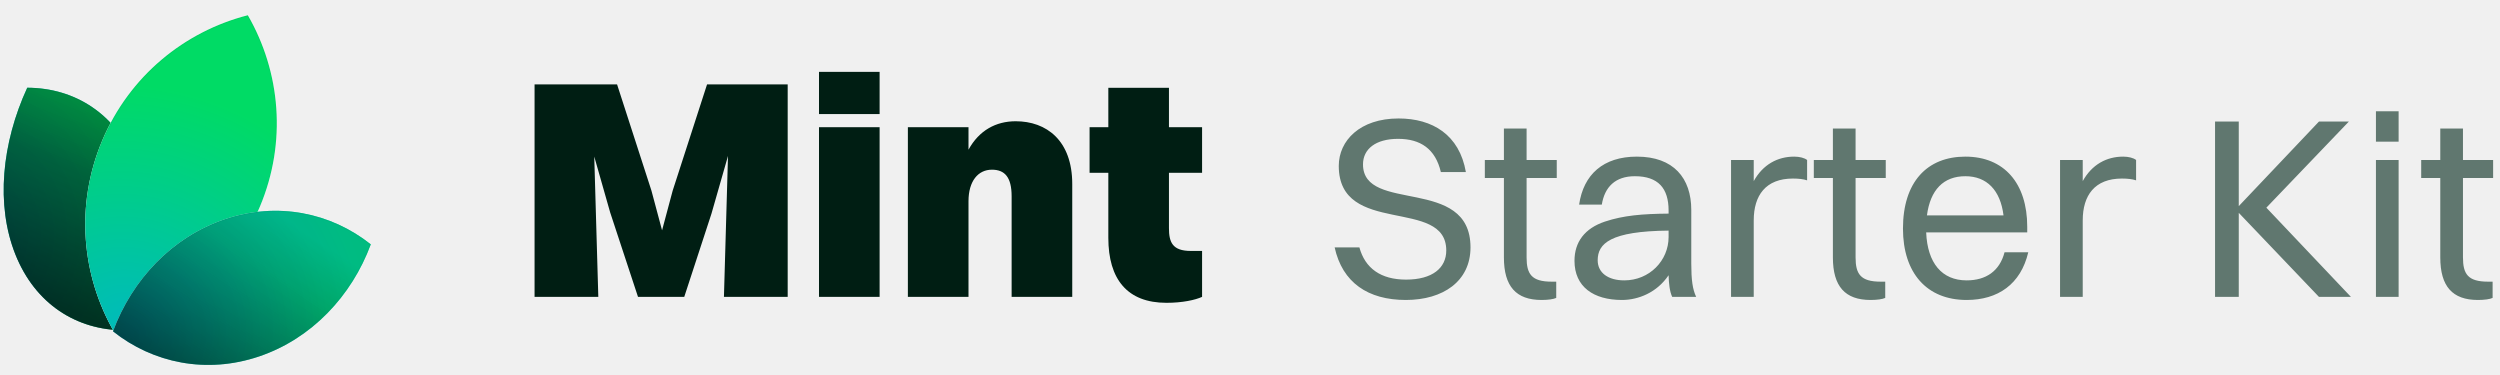
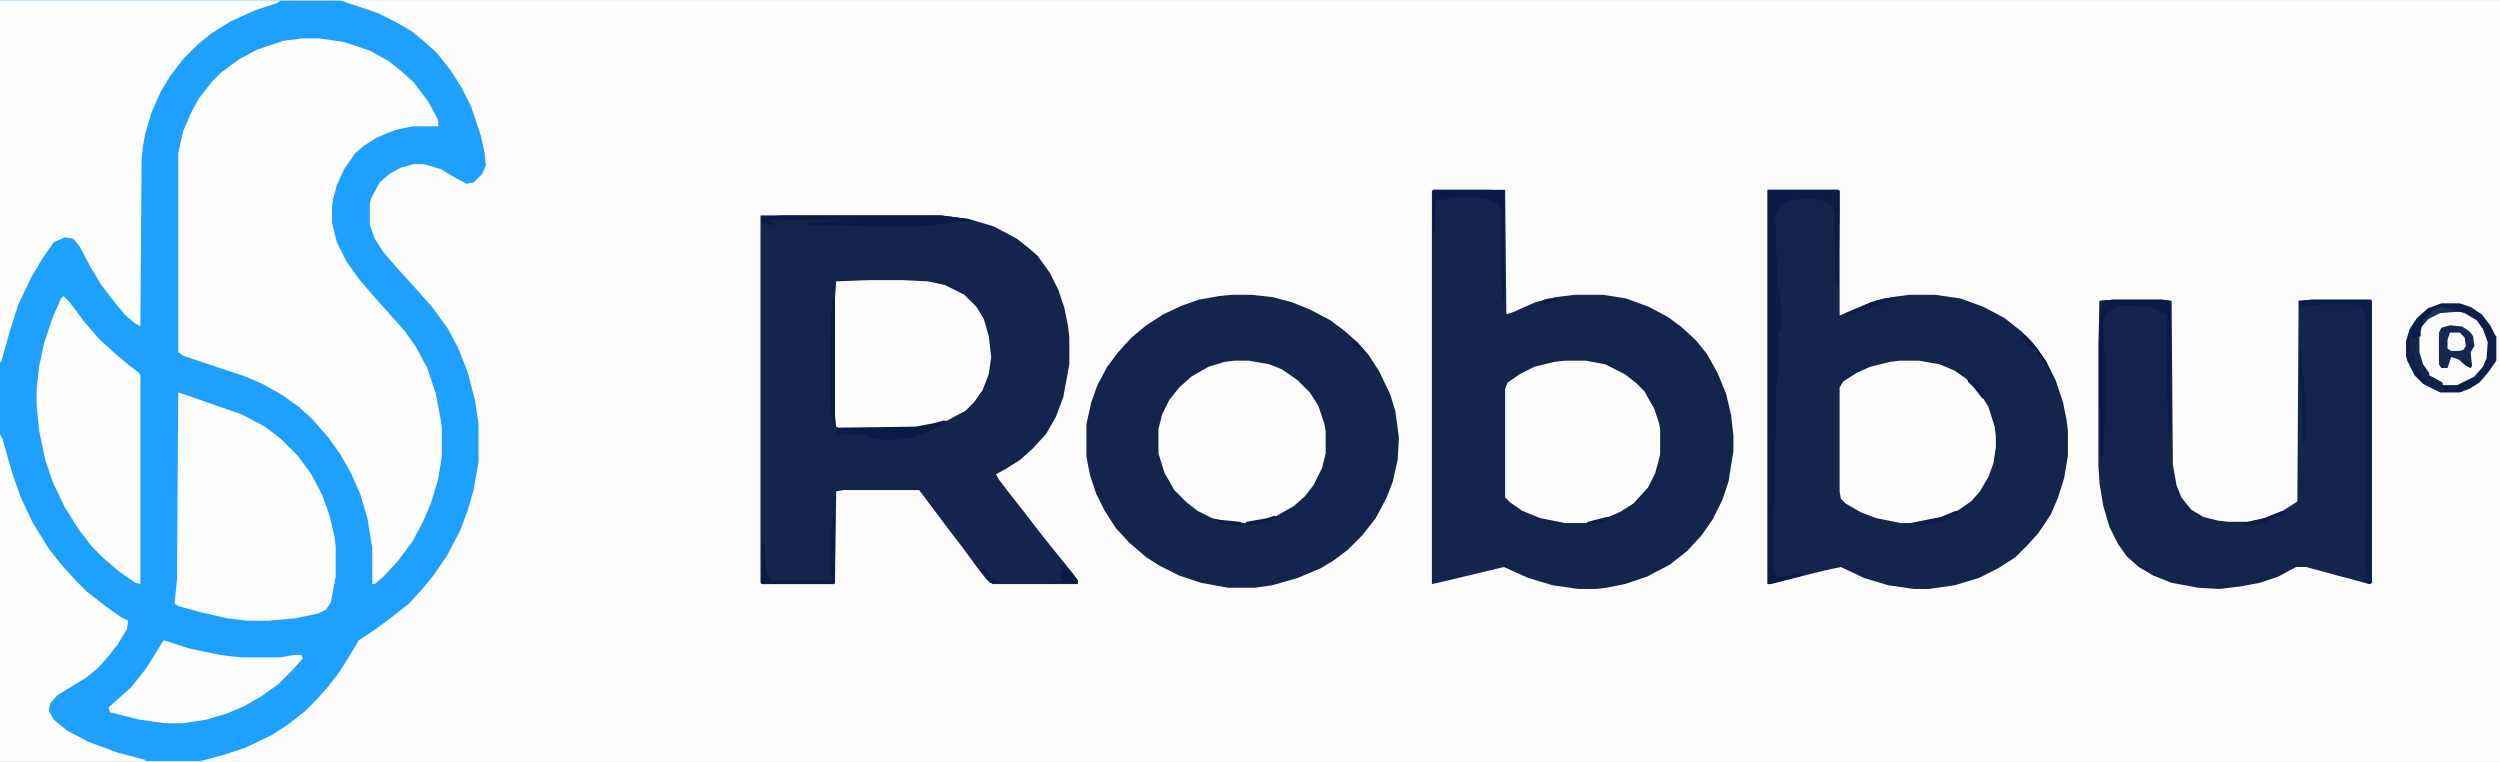
- <svg xmlns="http://www.w3.org/2000/svg" width="160" height="24" viewBox="0 0 160 24" fill="none">
-   <path d="M7.953 21.139C4.896 21.13 2.255 19.458 0.987 16.29C-0.28 13.121 0.109 9.163 1.744 5.615C4.801 5.624 7.442 7.296 8.71 10.465C9.977 13.633 9.588 17.591 7.953 21.139Z" fill="white" />
-   <path d="M7.953 21.139C4.896 21.13 2.255 19.458 0.987 16.29C-0.28 13.121 0.109 9.163 1.744 5.615C4.801 5.624 7.442 7.296 8.71 10.465C9.977 13.633 9.588 17.591 7.953 21.139Z" fill="url(#paint0_radial_115_86)" />
-   <path d="M7.953 21.139C4.896 21.13 2.255 19.458 0.987 16.29C-0.28 13.121 0.109 9.163 1.744 5.615C4.801 5.624 7.442 7.296 8.71 10.465C9.977 13.633 9.588 17.591 7.953 21.139Z" fill="black" fill-opacity="0.5" style="mix-blend-mode:hard-light" />
-   <path d="M7.953 21.139C4.896 21.13 2.255 19.458 0.987 16.29C-0.28 13.121 0.109 9.163 1.744 5.615C4.801 5.624 7.442 7.296 8.71 10.465C9.977 13.633 9.588 17.591 7.953 21.139Z" fill="url(#paint1_linear_115_86)" fill-opacity="0.5" style="mix-blend-mode:hard-light" />
-   <path d="M7.935 21.111C4.897 21.096 2.274 19.431 1.013 16.279C-0.248 13.124 0.136 9.182 1.762 5.643C4.8 5.659 7.423 7.324 8.684 10.476C9.945 13.63 9.561 17.572 7.935 21.111Z" stroke="url(#paint2_linear_115_86)" stroke-opacity="0.05" stroke-width="0.056" />
-   <path d="M7.31 21.257C11.354 20.221 14.884 17.375 16.628 13.236C18.373 9.097 17.945 4.587 15.86 0.976C11.816 2.012 8.287 4.858 6.542 8.998C4.797 13.137 5.225 17.646 7.31 21.257Z" fill="white" />
-   <path d="M7.31 21.257C11.354 20.221 14.884 17.375 16.628 13.236C18.373 9.097 17.945 4.587 15.86 0.976C11.816 2.012 8.287 4.858 6.542 8.998C4.797 13.137 5.225 17.646 7.31 21.257Z" fill="url(#paint3_radial_115_86)" />
-   <path d="M16.602 13.225C14.864 17.349 11.351 20.187 7.324 21.225C5.253 17.624 4.829 13.132 6.568 9.009C8.306 4.885 11.819 2.047 15.846 1.009C17.918 4.61 18.341 9.101 16.602 13.225Z" stroke="url(#paint4_linear_115_86)" stroke-opacity="0.05" stroke-width="0.056" />
-   <path d="M7.234 21.207C9.789 23.237 13.21 23.951 16.577 22.814C19.944 21.677 22.506 18.945 23.73 15.638C21.175 13.608 17.754 12.894 14.387 14.031C11.02 15.168 8.458 17.901 7.234 21.207Z" fill="white" />
-   <path d="M7.234 21.207C9.789 23.237 13.21 23.951 16.577 22.814C19.944 21.677 22.506 18.945 23.73 15.638C21.175 13.608 17.754 12.894 14.387 14.031C11.02 15.168 8.458 17.901 7.234 21.207Z" fill="url(#paint5_radial_115_86)" />
-   <path d="M7.234 21.207C9.789 23.237 13.21 23.951 16.577 22.814C19.944 21.677 22.506 18.945 23.73 15.638C21.175 13.608 17.754 12.894 14.387 14.031C11.02 15.168 8.458 17.901 7.234 21.207Z" fill="black" fill-opacity="0.2" style="mix-blend-mode:hard-light" />
-   <path d="M7.234 21.207C9.789 23.237 13.21 23.951 16.577 22.814C19.944 21.677 22.506 18.945 23.73 15.638C21.175 13.608 17.754 12.894 14.387 14.031C11.02 15.168 8.458 17.901 7.234 21.207Z" fill="url(#paint6_linear_115_86)" fill-opacity="0.5" style="mix-blend-mode:hard-light" />
-   <path d="M16.568 22.787C13.218 23.918 9.814 23.212 7.267 21.198C8.492 17.907 11.044 15.189 14.396 14.058C17.747 12.927 21.15 13.633 23.697 15.648C22.472 18.938 19.92 21.656 16.568 22.787Z" stroke="url(#paint7_linear_115_86)" stroke-opacity="0.05" stroke-width="0.056" />
-   <path d="M34.212 19V5.4H39.492L41.692 12.2L42.372 14.74L43.052 12.2L45.252 5.4H50.412V19H46.332L46.592 9.98L45.532 13.68L43.792 19H40.832L39.052 13.6L38.032 10.02L38.292 19H34.212ZM52.416 7.3V4.6H56.295V7.3H52.416ZM52.416 19V8.14H56.295V19H52.416ZM58.104 19V8.14H61.984V9.58C62.664 8.34 63.744 7.76 65.004 7.76C66.964 7.76 68.624 8.98 68.624 11.78V19H64.744V12.56C64.744 11.34 64.304 10.86 63.484 10.86C62.604 10.86 61.984 11.58 61.984 12.88V19H58.104ZM70.933 15.22V11.06H69.733V8.14H70.933V5.62H74.813V8.14H76.933V11.06H74.813V14.6C74.813 15.5 75.033 16.06 76.213 16.06H76.933V19C76.493 19.2 75.673 19.38 74.653 19.38C72.153 19.38 70.933 17.88 70.933 15.22Z" fill="#001E13" />
-   <path d="M87.232 10.519C87.232 13.687 94.112 11.229 94.112 15.832C94.112 17.994 92.364 19.198 89.971 19.198C87.562 19.198 85.912 18.093 85.417 15.832H87.001C87.364 17.169 88.371 17.895 89.987 17.895C91.671 17.895 92.561 17.152 92.561 16.03C92.561 12.598 85.681 15.155 85.681 10.618C85.681 9.001 87.034 7.582 89.509 7.582C91.671 7.582 93.403 8.621 93.816 11.014H92.215C91.868 9.529 90.912 8.886 89.476 8.886C88.057 8.886 87.232 9.529 87.232 10.519ZM96.25 16.476V11.393H95.029V10.239H96.25V8.226H97.702V10.239H99.632V11.393H97.702V16.476C97.702 17.532 98.015 18.026 99.302 18.026H99.599V19.066C99.434 19.148 99.071 19.198 98.659 19.198C97.025 19.198 96.25 18.323 96.25 16.476ZM102.516 13.093H101.064C101.345 11.162 102.615 10.024 104.76 10.024C107.103 10.024 108.242 11.393 108.242 13.44V16.888C108.242 17.895 108.324 18.521 108.555 19H107.021C106.856 18.654 106.806 18.142 106.79 17.614C106.047 18.72 104.859 19.198 103.803 19.198C101.988 19.198 100.767 18.357 100.767 16.69C100.767 15.486 101.427 14.611 102.714 14.182C103.902 13.786 105.107 13.687 106.79 13.671V13.473C106.79 12.053 106.13 11.278 104.628 11.278C103.374 11.278 102.698 11.971 102.516 13.093ZM102.252 16.657C102.252 17.465 102.929 17.944 103.952 17.944C105.569 17.944 106.79 16.674 106.79 15.172V14.759C103.061 14.793 102.252 15.585 102.252 16.657ZM110.787 19V10.239H112.239V11.591C112.833 10.519 113.774 10.024 114.83 10.024C115.176 10.024 115.49 10.107 115.655 10.239V11.542C115.407 11.46 115.094 11.427 114.747 11.427C112.998 11.427 112.239 12.515 112.239 14.1V19H110.787ZM117.305 16.476V11.393H116.084V10.239H117.305V8.226H118.757V10.239H120.688V11.393H118.757V16.476C118.757 17.532 119.071 18.026 120.358 18.026H120.655V19.066C120.49 19.148 120.127 19.198 119.714 19.198C118.081 19.198 117.305 18.323 117.305 16.476ZM129.809 16.145C129.33 18.192 127.862 19.198 125.865 19.198C123.324 19.198 121.79 17.482 121.79 14.627C121.79 11.658 123.324 10.024 125.783 10.024C128.258 10.024 129.743 11.723 129.743 14.512V14.875H123.275C123.357 16.838 124.281 17.944 125.865 17.944C127.103 17.944 127.977 17.35 128.291 16.145H129.809ZM125.783 11.278C124.38 11.278 123.539 12.152 123.324 13.786H128.225C128.027 12.169 127.152 11.278 125.783 11.278ZM131.843 19V10.239H133.295V11.591C133.889 10.519 134.829 10.024 135.885 10.024C136.232 10.024 136.545 10.107 136.71 10.239V11.542C136.463 11.46 136.149 11.427 135.803 11.427C134.054 11.427 133.295 12.515 133.295 14.1V19H131.843ZM141.763 19V7.78H143.281V13.192L148.413 7.78H150.327L145.047 13.291L150.459 19H148.413L143.281 13.621V19H141.763ZM152.06 9.067V7.12H153.512V9.067H152.06ZM152.06 19V10.239H153.512V19H152.06ZM156.178 16.476V11.393H154.957V10.239H156.178V8.226H157.63V10.239H159.56V11.393H157.63V16.476C157.63 17.532 157.943 18.026 159.23 18.026H159.527V19.066C159.362 19.148 158.999 19.198 158.587 19.198C156.953 19.198 156.178 18.323 156.178 16.476Z" fill="#002719" fill-opacity="0.6" />
-   <defs>
-     <radialGradient id="paint0_radial_115_86" cx="0" cy="0" r="1" gradientUnits="userSpaceOnUse" gradientTransform="translate(-3.00503 15.023) rotate(-10.029) scale(17.9572 17.784)">
-       <stop stop-color="#00B0BB" />
-       <stop offset="1" stop-color="#00DB65" />
-     </radialGradient>
-     <linearGradient id="paint1_linear_115_86" x1="7.39" y1="4.813" x2="1.63" y2="18.689" gradientUnits="userSpaceOnUse">
-       <stop stop-color="#18E299" />
-       <stop offset="1" />
-     </linearGradient>
-     <linearGradient id="paint2_linear_115_86" x1="7.948" y1="8.016" x2="1.761" y2="18.746" gradientUnits="userSpaceOnUse">
-       <stop />
-       <stop offset="1" stop-opacity="0" />
-     </linearGradient>
-     <radialGradient id="paint3_radial_115_86" cx="0" cy="0" r="1" gradientUnits="userSpaceOnUse" gradientTransform="translate(8.11404 20.8822) rotate(-75.7542) scale(21.6246 23.7772)">
-       <stop stop-color="#00BBBB" />
-       <stop offset="0.713" stop-color="#00DB65" />
-     </radialGradient>
-     <linearGradient id="paint4_linear_115_86" x1="7.602" y1="5.871" x2="15.556" y2="16.372" gradientUnits="userSpaceOnUse">
-       <stop />
-       <stop offset="1" stop-opacity="0" />
-     </linearGradient>
-     <radialGradient id="paint5_radial_115_86" cx="0" cy="0" r="1" gradientUnits="userSpaceOnUse" gradientTransform="translate(7.84537 21.5181) rotate(-20.3525) scale(18.5603 17.32)">
-       <stop stop-color="#00B0BB" />
-       <stop offset="1" stop-color="#00DB65" />
-     </radialGradient>
-     <linearGradient id="paint6_linear_115_86" x1="16.808" y1="13.007" x2="10.041" y2="22.994" gradientUnits="userSpaceOnUse">
-       <stop stop-color="#00B1BC" />
-       <stop offset="1" />
-     </linearGradient>
-     <linearGradient id="paint7_linear_115_86" x1="16.808" y1="13.007" x2="14.169" y2="23.841" gradientUnits="userSpaceOnUse">
-       <stop />
-       <stop offset="1" stop-opacity="0" />
-     </linearGradient>
-   </defs>
+ <svg xmlns="http://www.w3.org/2000/svg" version="1.1" viewBox="0 0 2048 623" width="407" height="124">
+   <path transform="translate(0)" d="m0 0h2048v623h-2048z" fill="#FCFCFD" />
+   <path transform="translate(0)" d="m0 0h279l30 10 16 8 12 7 10 8 11 10 11 14 9 14 8 16 8 24 3 14 1 10-3 7-7 7-6 1-11-6-10-6-14-4h-8l-11 3-9 5-8 7-7 13-1 4v18l4 11 7 11 13 15 11 12 7 8 9 10 13 18 8 15 8 20 6 23 3 19v32l-4 23-5 17-6 16-11 21-11 16-9 11-11 12-14 11-12 9-15 10-6 10-10 16-10 13-9 10-9 9-14 11-14 9-21 10-18 6-19 5h-164z" fill="#1EA0FF" />
+   <path transform="translate(623,176)" d="m0 0h148l23 3 20 6 19 10 10 8 7 6 10 14 7 14 5 15 3 15 1 9v22l-5 27-6 16-8 14-11 12-10 9-11 7-9 5 2 4 10 13 11 14 10 13 11 14 13 16 10 13v3h-70l-5-4-7-9-14-19-10-13-24-32h-62l-6 1-1 75-1 1h-59l-1-1z" fill="#13254C" />
+   <path transform="translate(1174,155)" d="m0 0h59l1 102 6-2 18-8 16-4 16-2h23l19 3 19 7 15 8 11 8 12 11 9 11 9 16 7 17 4 17 2 17v13l-4 25-5 15-8 16-9 13-12 13-14 11-19 10-18 6-15 3-8 1h-15l-21-3-20-6-20-9-50 12-9 2v-322z" fill="#13254C" />
+   <path transform="translate(1448,155)" d="m0 0h58l1 1v102l26-11 16-4 15-2h21l21 3 19 7 17 9 14 11 9 9 11 15 8 16 6 18 3 15 1 8v21l-3 18-5 16-6 14-10 15-9 10-10 10-14 9-16 8-20 6-21 3h-12l-21-3-20-6-19-9-14 3-44 11h-2z" fill="#13254C" />
+   <path transform="translate(247,31)" d="m0 0h15l20 3 21 7 16 9 10 8 10 9 12 16 8 15v5h-21l-14 3-15 6-11 7-7 6-9 13-6 13-3 11-1 6v14l4 16 8 16 10 14 12 14 9 10 7 8 9 10 10 14 9 17 7 21 4 21 1 8v22l-3 19-6 20-7 16-8 15-12 16-12 13-7 6h-2v-29l-4-25-6-20-8-18-8-14-10-14-13-15-11-10-14-10-16-9-14-6-51-17-4-3v-163l4-18 7-16 6-11 11-14 7-7 15-11 15-8 21-7z" fill="#FDFDFD" />
+   <path transform="translate(1009,241)" d="m0 0h16l18 2 15 4 15 6 17 9 12 9 10 9 9 10 9 14 9 19 4 13 3 22-1 18-4 18-5 13-9 17-11 14-12 12-12 9-10 6-19 8-21 6-14 2h-22l-22-4-18-6-16-8-11-7-14-12-11-12-9-14-7-14-5-15-3-15v-27l4-18 5-14 8-15 9-12 11-12 12-10 14-9 15-7 14-5 17-3z" fill="#13254C" />
+   <path transform="translate(1731,245)" d="m0 0h40l8 1 1 134 3 17 4 10 8 10 10 6 12 3 9 1h15l14-3 15-6 11-7 1-1 1-164 11-1h48l1 1v231l-2 1-52-14h-8l-15 8-15 5-16 3-17 2-17-1-22-4-15-6-12-7-10-9-7-10-7-14-5-17-3-18-1-15v-100l1-35z" fill="#13254C" />
+   <path transform="translate(0)" d="m0 0h230l-3 2-18 6-20 9-16 10-11 9-12 12-10 13-8 13-8 18-5 17-2 11-1 11-1 136-5-3-8-7-9-11-10-13-9-15-9-17-5-6-7-1-9 4-9 13-9 15-11 23-7 22-7 25h-1z" fill="#FDFDFD" />
+   <path transform="translate(146,321)" d="m0 0 9 3 43 15 19 10 13 10 14 14 11 15 9 17 6 17 4 17 1 8v25l-4 21-4 6-6 3-19 4-22 2h-17l-17-2-22-5-18-5-3-2 2-20z" fill="#FDFDFD" />
+   <path transform="translate(1556,295)" d="m0 0h16l17 3 12 5 10 7 10 10 8 13 5 16 1 8v9l-2 13-4 11-7 12-7 8-10 7-12 6-18 4-7 1h-11l-20-4-13-5-12-7-4-4-1-6v-85l3-5 11-7 11-5 16-4z" fill="#FDFDFD" />
+   <path transform="translate(1282,295)" d="m0 0h17l16 3 16 8 9 7 7 7 8 14 4 12 1 5v21l-4 15-6 12-12 13-11 7-14 6-12 3h-19l-20-4-15-6-10-7-4-4v-89l2-5 10-7 12-6 16-4z" fill="#FDFDFD" />
+   <path transform="translate(1011,295)" d="m0 0h12l17 3 10 4 13 9 10 10 7 11 5 15 1 6v18l-3 12-7 14-7 9-9 8-14 8-12 4-13 2-15-1-13-3-12-6-9-7-10-10-8-14-5-16v-20l3-12 6-12 8-10 10-9 14-8 13-4z" fill="#FDFDFD" />
+   <path transform="translate(0,355)" d="m0 0 2 4 8 28 7 20 10 21 13 21 11 14 12 13 8 8 14 11 14 10 6 3-1 7-8 13-7 9-9 10-10 8-23 14-6 7-1 6 4 7 11 9 17 9 24 9 23 6v1h-119z" fill="#FDFDFD" />
+   <path transform="translate(712,229)" d="m0 0h27l21 1 14 3 16 8 10 10 6 10 4 14 2 17-2 14-5 13-7 10-7 7-15 8-18 5-8 1h-63l-2-1-1-9v-96l1-14z" fill="#FDFDFD" />
+   <path transform="translate(52,242)" d="m0 0 5 5 12 16 12 14 12 11 13 11 8 6 1 2v171l-4-1-13-9-13-11-10-10-10-13-12-19-10-21-6-18-5-24-2-21v-12l2-19 4-19 7-21 7-16z" fill="#FDFDFD" />
+   <path transform="translate(134,524)" d="m0 0 22 7 24 5 17 2h33l11-2h6l1 3-7 8-13 13-14 10-14 8-14 6-17 5-19 3h-15l-21-3-24-6-1-4 10-9 8-7 12-15 7-11z" fill="#FDFDFD" />
+   <path transform="translate(2e3 248)" d="m0 0h15l9 3 9 6 7 9 4 8 1 1v20l-7 10-7 8-8 5-8 3h-16l-14-7-7-7-6-12-1-4v-12l3-10 6-9 9-8z" fill="#FCFCFD" />
+   <path transform="translate(1448,155)" d="m0 0h58l1 1v18l-1 61-2-4-1-22v-36l-4-6-8-4-12-1-13 2-6 3-5 7-1 5 1 6v14l1 36v9l-1 1 1 2-1 14 1-7 1-17h1l1 15v18h-2v28l-2 21v38l-1 5v40l-1 22-1 9 1 31 2 6v3l11-2 7-2h5l-1 2-27 7h-2z" fill="#0C1A46" />
+   <path transform="translate(2e3 248)" d="m0 0h15l9 3 9 6 7 9 4 8 1 1v20l-7 10-7 8-8 5-8 3h-16l-14-7-7-7-6-12-1-4v-12l3-10 6-9 9-8zm0 7-10 5-8 9-4 10v9l3 10 6 9 11 7 4 1h11l14-7 7-8 3-7 1-13-4-11-5-7-10-6-4-1z" fill="#0C1E4B" />
+   <path transform="translate(641,176)" d="m0 0h130l23 3 1 2h-12v1l-31 3h-34l-39-1h-12l-7-1v-1l15-1 27-1h-61l-3 1v-2l-7 1v1l5 1-3 2-6-1-3-2v-4z" fill="#0B1A46" />
+   <path transform="translate(1731,245)" d="m0 0h40l7 1v113h-1l-1-17-1-35v-50l-5-2-8-4-19-1h-10v2l-8 4-2 6v13l1 13v55l-1 31h-2l-1-48v-80z" fill="#0C1A47" />
+   <path transform="translate(1894,245)" d="m0 0h48l1 1v231l-2 1-8-3 4-1h2l-1-10 1-145v-57l-2-6-5-7h-28l-17 1-3 1-1-5z" fill="#0C1D4B" />
+   <path transform="translate(2007,266)" d="m0 0 10 1 6 4 3 4 1 8-3 5 1 11-1 2-4-2-6-5-6-2-3 9h-5l-2-3v-26l2-4z" fill="#142952" />
+   <path transform="translate(773,344)" d="m0 0 4 1-10 5-9 4-7 3-9 2-13 1-15-1-5-3-12-1-7-1v2l-4-1-1-5 65-1 16-3z" fill="#0B1A46" />
+   <path transform="translate(1174,155)" d="m0 0h48l10 1v89h-1l-1-22v-50l-2-6-8-4-11-2h-20l-4 2h-9l-1 28h-1z" fill="#0B1946" />
+   <path transform="translate(682,421)" d="m0 0 2 1v55l-1 1h-59v-35l2 4 1 17 2 8 2 1v2h50v-41z" fill="#0D1C47" />
+   <path transform="translate(1975,274)" d="m0 0 2 2 5-1v13l3 10 5 7v2l4 2 7 4v2h-4l6 3-1 2-5-1-10-6-8-9-4-9-1-4v-12z" fill="#13254D" />
+   <path transform="translate(683,244)" d="m0 0h1v104h-1l-2-12-1-12v-38l1-31 1-9z" fill="#0B1946" />
+   <path transform="translate(1721,275)" d="m0 0h2l1 13v55l-1 31h-2l-1-48v-47z" fill="#0B1946" />
+   <path transform="translate(2007,272)" d="m0 0h8l4 4 1 7-2 3-3 1h-7l-3-2v-7z" fill="#FDFDFD" />
+   <path transform="translate(2e3 251)" d="m0 0 11 2 1 2-13 1-10 5-7 8-3 4-1-5 3-7 7-6z" fill="#153260" />
+   <path transform="translate(624,443)" d="m0 0 2 4 1 17 2 8 2 1v2l47 1v1h-54z" fill="#0B1946" />
+   <path transform="translate(872,463)" d="m0 0 5 4 6 8v2h-22v-1h8v-8z" fill="#0C1A46" />
+   <path transform="translate(1544,244)" d="m0 0h9l-4 2-9 4h-5l-4 3-5 1 1-2-2 2-4 2-5 1-4 1v-2l21-9z" fill="#0E1D48" />
+   <path transform="translate(1884,286)" d="m0 0h1l1 15 2 25v37h-1l-1-31-1-13-1-2z" fill="#0B1946" />
+   <path transform="translate(1992,252)" d="m0 0 2 1-9 9-2 9v4l-7 2v-6l6-10 7-7z" fill="#0B1A46" />
+   <path transform="translate(1602,418)" d="m0 0 3 1-11 6-15 5h-10l-4-2 25-5z" fill="#0D1D49" />
+   <path transform="translate(1655,273)" d="m0 0 4 1 10 11 8 12-1 2-9-13-3-3h-3z" fill="#0D1C47" />
+   <path transform="translate(1870,418)" d="m0 0 2 1-14 7-8 3-14 1 2-2 17-4z" fill="#0D1C47" />
+   <path transform="translate(1612,310)" d="m0 0 6 2 6 6 2 8h-2l-7-9-5-5z" fill="#0C1B47" />
+   <path transform="translate(803,465)" d="m0 0 4 1 7 8 5 2v1h-8l-8-10z" fill="#0C1A46" />
+   <path transform="translate(1044,422)" d="m0 0 3 1-10 4-9 3-8-1 1-2 17-3z" fill="#0D1E4A" />
+   <path transform="translate(1975,286)" d="m0 0 2 4 2 9 7 10 4 5-4-2-7-8-4-9z" fill="#0E1D48" />
+   <path transform="translate(1544,244)" d="m0 0h9l-4 2-9 4-6-1 2-1v-2z" fill="#0C1B47" />
+   <path transform="translate(995,425)" d="m0 0 11 1 10 1 2 2-9 1-14-4z" fill="#0D1C47" />
+   <path transform="translate(1316,423)" d="m0 0h2v2l-10 4h-10l3-2z" fill="#0D1C47" />
+   <path transform="translate(1107,278)" d="m0 0 4 1 7 8-1 2-3-3-3-1v-3l-3 1z" fill="#0D1C47" />
+   <path transform="translate(2016,293)" d="m0 0 5 1v2l3-1 1 4-1 2-4-2-4-4z" fill="#0F214D" />
+   <path transform="translate(1992,252)" d="m0 0 2 1-5 5-7 6v-3l7-7z" fill="#0D1B47" />
+   <path transform="translate(1269,244)" d="m0 0h9l-4 2-10 3-3-1 4-3z" fill="#0D1B47" />
+   <path transform="translate(2038,296)" d="m0 0 2 3-6 9-2-1 2-5z" fill="#11214A" />
</svg>
